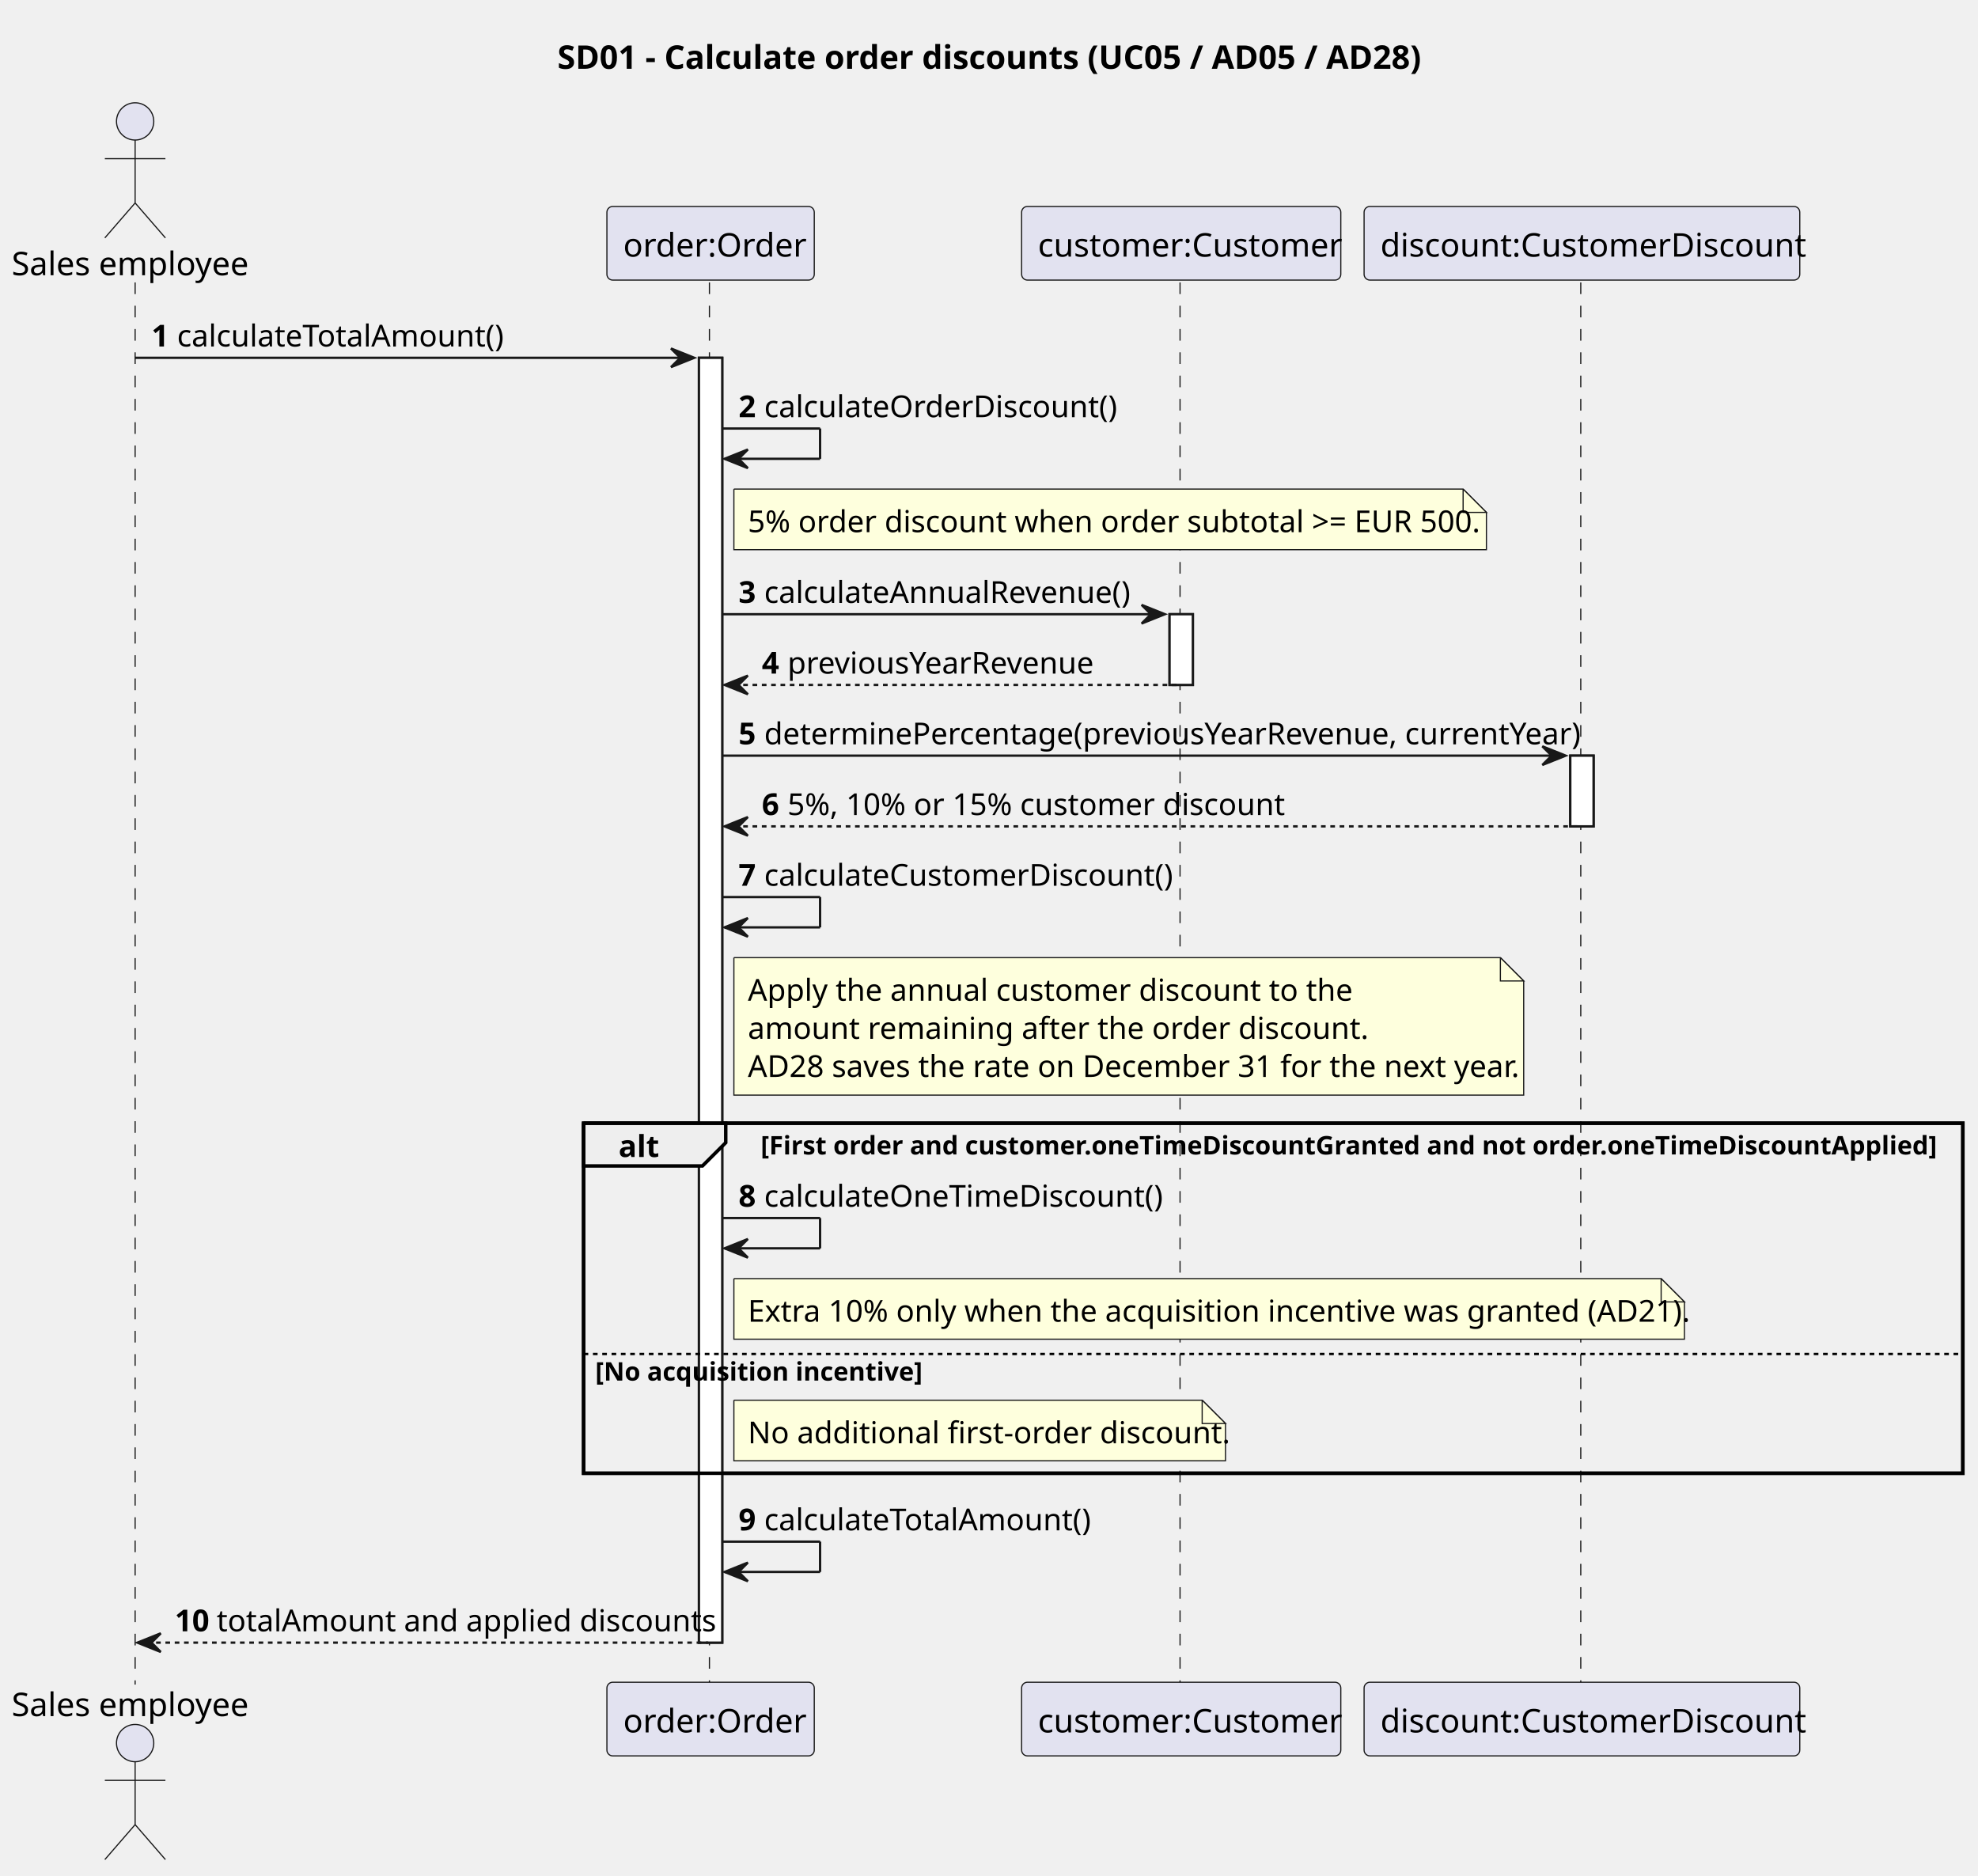
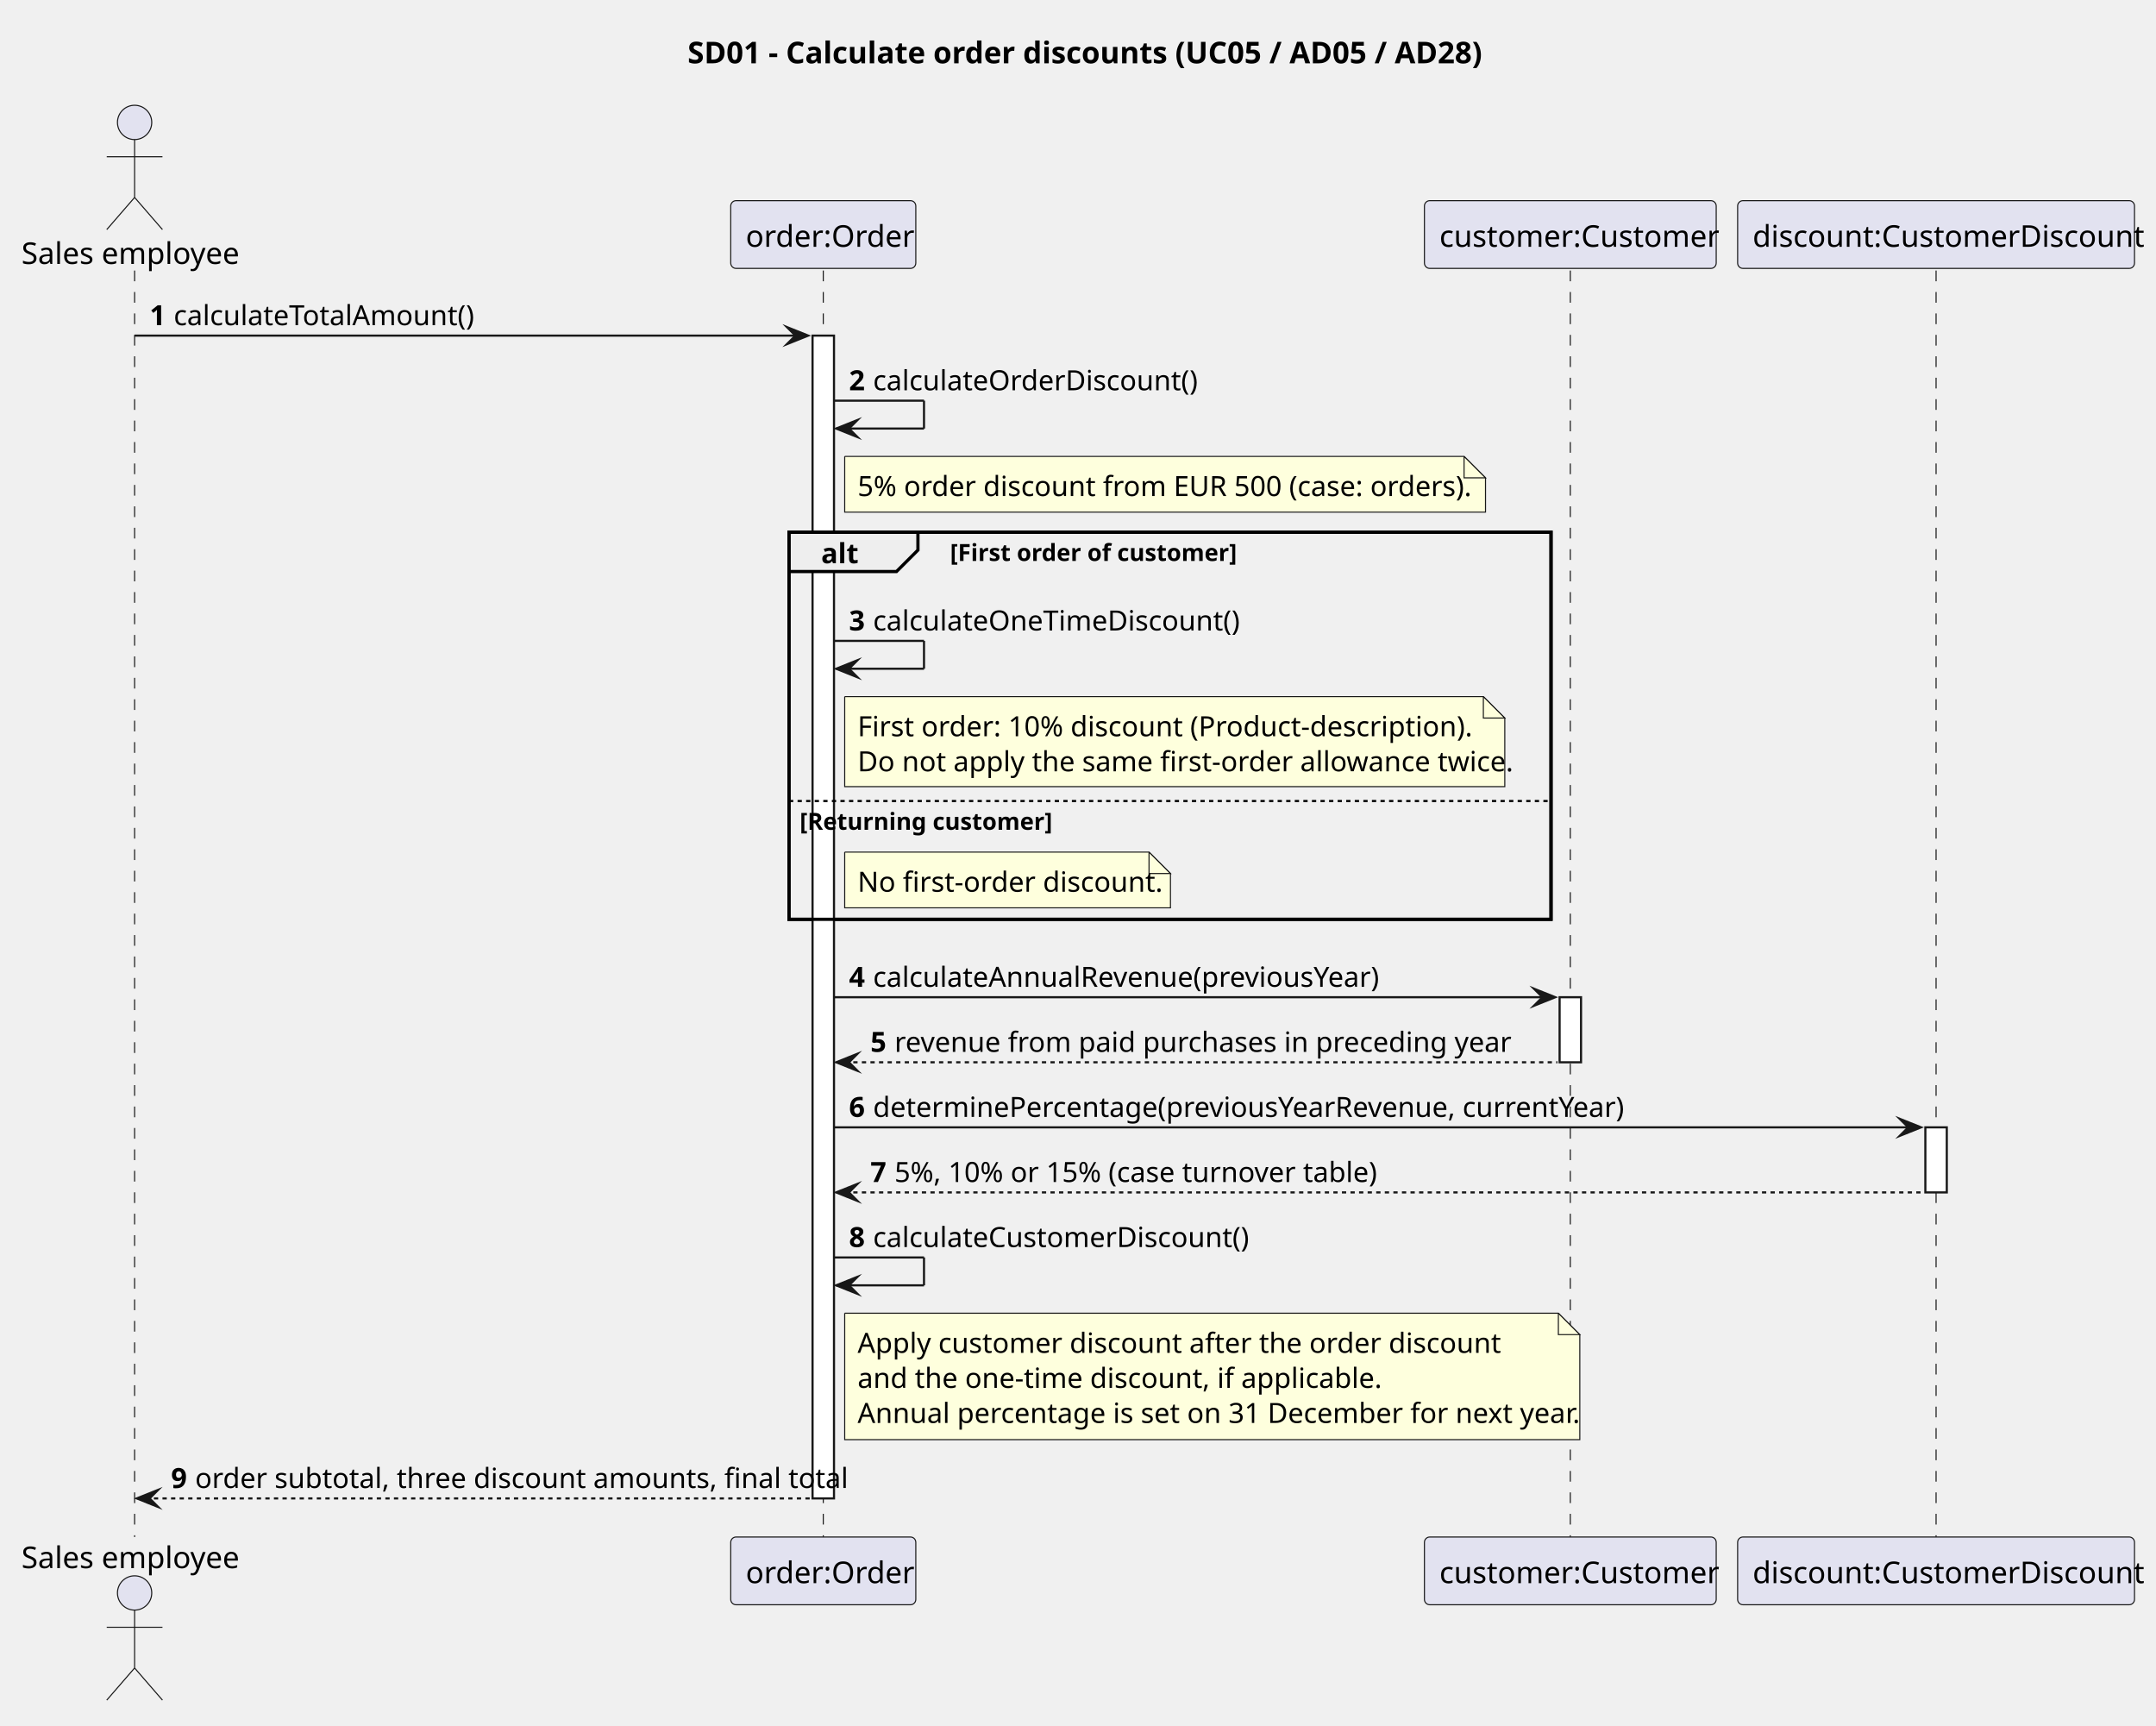
- <svg xmlns="http://www.w3.org/2000/svg" contentStyleType="text/css" height="805px" preserveAspectRatio="none" style="width:849px;height:805px;background:#FFFFFF;" version="1.1" viewBox="0 0 849 805" width="849px" zoomAndPan="magnify">
+ <svg xmlns="http://www.w3.org/2000/svg" version="1.1" data-diagram-type="SEQUENCE" style="width:1006px;height:805px;background:#FFFFFF;" width="1006px" height="805px" viewBox="0 0 1006 805" zoomAndPan="magnify" preserveAspectRatio="none" contentStyleType="text/css">
  <defs />
-   <g>
-     <text fill="#000000" font-family="sans-serif" font-size="14" font-weight="bold" lengthAdjust="spacing" textLength="373" x="239.25" y="29.533">SD01 - Calculate order discounts (UC05 / AD05 / AD28)</text>
-     <rect fill="#FFFFFF" height="551.461" style="stroke:#181818;stroke-width:1.0;" width="10" x="300" y="153.57" />
-     <rect fill="#FFFFFF" height="30.352" style="stroke:#181818;stroke-width:1.0;" width="10" x="502" y="263.625" />
-     <rect fill="#FFFFFF" height="30.352" style="stroke:#181818;stroke-width:1.0;" width="10" x="674" y="324.328" />
-     <rect fill="none" height="150.242" style="stroke:#000000;stroke-width:1.5;" width="592" x="250.5" y="482.086" />
-     <line style="stroke:#181818;stroke-width:0.5;stroke-dasharray:5.0,5.0;" x1="58" x2="58" y1="121.219" y2="723.031" />
-     <line style="stroke:#181818;stroke-width:0.5;stroke-dasharray:5.0,5.0;" x1="304.5" x2="304.5" y1="121.219" y2="723.031" />
-     <line style="stroke:#181818;stroke-width:0.5;stroke-dasharray:5.0,5.0;" x1="506.5" x2="506.5" y1="121.219" y2="723.031" />
-     <line style="stroke:#181818;stroke-width:0.5;stroke-dasharray:5.0,5.0;" x1="678.5" x2="678.5" y1="121.219" y2="723.031" />
-     <text fill="#000000" font-family="sans-serif" font-size="14" lengthAdjust="spacing" textLength="100" x="5" y="118.143">Sales employee</text>
-     <ellipse cx="58" cy="52.109" fill="#E2E2F0" rx="8" ry="8" style="stroke:#181818;stroke-width:0.5;" />
-     <path d="M58,60.109 L58,87.109 M45,68.109 L71,68.109 M58,87.109 L45,102.109 M58,87.109 L71,102.109 " fill="none" style="stroke:#181818;stroke-width:0.5;" />
-     <text fill="#000000" font-family="sans-serif" font-size="14" lengthAdjust="spacing" textLength="100" x="5" y="736.564">Sales employee</text>
-     <ellipse cx="58" cy="748.141" fill="#E2E2F0" rx="8" ry="8" style="stroke:#181818;stroke-width:0.5;" />
-     <path d="M58,756.141 L58,783.141 M45,764.141 L71,764.141 M58,783.141 L45,798.141 M58,783.141 L71,798.141 " fill="none" style="stroke:#181818;stroke-width:0.5;" />
-     <rect fill="#E2E2F0" height="31.609" rx="2.5" ry="2.5" style="stroke:#181818;stroke-width:0.5;" width="89" x="260.5" y="88.609" />
-     <text fill="#000000" font-family="sans-serif" font-size="14" lengthAdjust="spacing" textLength="75" x="267.5" y="110.143">order:Order</text>
-     <rect fill="#E2E2F0" height="31.609" rx="2.5" ry="2.5" style="stroke:#181818;stroke-width:0.5;" width="89" x="260.5" y="722.031" />
-     <text fill="#000000" font-family="sans-serif" font-size="14" lengthAdjust="spacing" textLength="75" x="267.5" y="743.564">order:Order</text>
-     <rect fill="#E2E2F0" height="31.609" rx="2.5" ry="2.5" style="stroke:#181818;stroke-width:0.5;" width="137" x="438.5" y="88.609" />
-     <text fill="#000000" font-family="sans-serif" font-size="14" lengthAdjust="spacing" textLength="123" x="445.5" y="110.143">customer:Customer</text>
-     <rect fill="#E2E2F0" height="31.609" rx="2.5" ry="2.5" style="stroke:#181818;stroke-width:0.5;" width="137" x="438.5" y="722.031" />
-     <text fill="#000000" font-family="sans-serif" font-size="14" lengthAdjust="spacing" textLength="123" x="445.5" y="743.564">customer:Customer</text>
-     <rect fill="#E2E2F0" height="31.609" rx="2.5" ry="2.5" style="stroke:#181818;stroke-width:0.5;" width="187" x="585.5" y="88.609" />
-     <text fill="#000000" font-family="sans-serif" font-size="14" lengthAdjust="spacing" textLength="173" x="592.5" y="110.143">discount:CustomerDiscount</text>
-     <rect fill="#E2E2F0" height="31.609" rx="2.5" ry="2.5" style="stroke:#181818;stroke-width:0.5;" width="187" x="585.5" y="722.031" />
-     <text fill="#000000" font-family="sans-serif" font-size="14" lengthAdjust="spacing" textLength="173" x="592.5" y="743.564">discount:CustomerDiscount</text>
-     <rect fill="#FFFFFF" height="551.461" style="stroke:#181818;stroke-width:1.0;" width="10" x="300" y="153.57" />
-     <rect fill="#FFFFFF" height="30.352" style="stroke:#181818;stroke-width:1.0;" width="10" x="502" y="263.625" />
-     <rect fill="#FFFFFF" height="30.352" style="stroke:#181818;stroke-width:1.0;" width="10" x="674" y="324.328" />
-     <polygon fill="#181818" points="288,149.57,298,153.57,288,157.57,292,153.57" style="stroke:#181818;stroke-width:1.0;" />
-     <line style="stroke:#181818;stroke-width:1.0;" x1="58" x2="294" y1="153.57" y2="153.57" />
-     <text fill="#000000" font-family="sans-serif" font-size="13" font-weight="bold" lengthAdjust="spacing" textLength="7" x="65" y="148.714">1</text>
-     <text fill="#000000" font-family="sans-serif" font-size="13" lengthAdjust="spacing" textLength="133" x="76" y="148.714">calculateTotalAmount()</text>
-     <line style="stroke:#181818;stroke-width:1.0;" x1="310" x2="352" y1="183.922" y2="183.922" />
-     <line style="stroke:#181818;stroke-width:1.0;" x1="352" x2="352" y1="183.922" y2="196.922" />
-     <line style="stroke:#181818;stroke-width:1.0;" x1="311" x2="352" y1="196.922" y2="196.922" />
-     <polygon fill="#181818" points="321,192.922,311,196.922,321,200.922,317,196.922" style="stroke:#181818;stroke-width:1.0;" />
-     <text fill="#000000" font-family="sans-serif" font-size="13" font-weight="bold" lengthAdjust="spacing" textLength="7" x="317" y="179.065">2</text>
-     <text fill="#000000" font-family="sans-serif" font-size="13" lengthAdjust="spacing" textLength="143" x="328" y="179.065">calculateOrderDiscount()</text>
-     <path d="M315,209.922 L315,235.922 L638,235.922 L638,219.922 L628,209.922 L315,209.922 " fill="#FEFFDD" style="stroke:#181818;stroke-width:0.5;" />
-     <path d="M628,209.922 L628,219.922 L638,219.922 L628,209.922 " fill="#FEFFDD" style="stroke:#181818;stroke-width:0.5;" />
-     <text fill="#000000" font-family="sans-serif" font-size="13" lengthAdjust="spacing" textLength="302" x="321" y="228.417">5% order discount when order subtotal &gt;= EUR 500.</text>
-     <polygon fill="#181818" points="490,259.625,500,263.625,490,267.625,494,263.625" style="stroke:#181818;stroke-width:1.0;" />
-     <line style="stroke:#181818;stroke-width:1.0;" x1="310" x2="496" y1="263.625" y2="263.625" />
-     <text fill="#000000" font-family="sans-serif" font-size="13" font-weight="bold" lengthAdjust="spacing" textLength="7" x="317" y="258.769">3</text>
-     <text fill="#000000" font-family="sans-serif" font-size="13" lengthAdjust="spacing" textLength="149" x="328" y="258.769">calculateAnnualRevenue()</text>
-     <polygon fill="#181818" points="321,289.977,311,293.977,321,297.977,317,293.977" style="stroke:#181818;stroke-width:1.0;" />
-     <line style="stroke:#181818;stroke-width:1.0;stroke-dasharray:2.0,2.0;" x1="315" x2="506" y1="293.977" y2="293.977" />
-     <text fill="#000000" font-family="sans-serif" font-size="13" font-weight="bold" lengthAdjust="spacing" textLength="7" x="327" y="289.12">4</text>
-     <text fill="#000000" font-family="sans-serif" font-size="13" lengthAdjust="spacing" textLength="123" x="338" y="289.12">previousYearRevenue</text>
-     <polygon fill="#181818" points="662,320.328,672,324.328,662,328.328,666,324.328" style="stroke:#181818;stroke-width:1.0;" />
-     <line style="stroke:#181818;stroke-width:1.0;" x1="310" x2="668" y1="324.328" y2="324.328" />
-     <text fill="#000000" font-family="sans-serif" font-size="13" font-weight="bold" lengthAdjust="spacing" textLength="7" x="317" y="319.472">5</text>
-     <text fill="#000000" font-family="sans-serif" font-size="13" lengthAdjust="spacing" textLength="329" x="328" y="319.472">determinePercentage(previousYearRevenue, currentYear)</text>
-     <polygon fill="#181818" points="321,350.68,311,354.68,321,358.68,317,354.68" style="stroke:#181818;stroke-width:1.0;" />
-     <line style="stroke:#181818;stroke-width:1.0;stroke-dasharray:2.0,2.0;" x1="315" x2="678" y1="354.68" y2="354.68" />
-     <text fill="#000000" font-family="sans-serif" font-size="13" font-weight="bold" lengthAdjust="spacing" textLength="7" x="327" y="349.823">6</text>
-     <text fill="#000000" font-family="sans-serif" font-size="13" lengthAdjust="spacing" textLength="209" x="338" y="349.823">5%, 10% or 15% customer discount</text>
-     <line style="stroke:#181818;stroke-width:1.0;" x1="310" x2="352" y1="385.031" y2="385.031" />
-     <line style="stroke:#181818;stroke-width:1.0;" x1="352" x2="352" y1="385.031" y2="398.031" />
-     <line style="stroke:#181818;stroke-width:1.0;" x1="311" x2="352" y1="398.031" y2="398.031" />
-     <polygon fill="#181818" points="321,394.031,311,398.031,321,402.031,317,398.031" style="stroke:#181818;stroke-width:1.0;" />
-     <text fill="#000000" font-family="sans-serif" font-size="13" font-weight="bold" lengthAdjust="spacing" textLength="7" x="317" y="380.175">7</text>
-     <text fill="#000000" font-family="sans-serif" font-size="13" lengthAdjust="spacing" textLength="167" x="328" y="380.175">calculateCustomerDiscount()</text>
-     <path d="M315,411.031 L315,470.031 L654,470.031 L654,421.031 L644,411.031 L315,411.031 " fill="#FEFFDD" style="stroke:#181818;stroke-width:0.5;" />
-     <path d="M644,411.031 L644,421.031 L654,421.031 L644,411.031 " fill="#FEFFDD" style="stroke:#181818;stroke-width:0.5;" />
-     <text fill="#000000" font-family="sans-serif" font-size="13" lengthAdjust="spacing" textLength="245" x="321" y="429.526">Apply the annual customer discount to the</text>
-     <text fill="#000000" font-family="sans-serif" font-size="13" lengthAdjust="spacing" textLength="244" x="321" y="445.878">amount remaining after the order discount.</text>
-     <text fill="#000000" font-family="sans-serif" font-size="13" lengthAdjust="spacing" textLength="318" x="321" y="462.229">AD28 saves the rate on December 31 for the next year.</text>
-     <path d="M250.5,482.086 L311.5,482.086 L311.5,490.438 L301.5,500.438 L250.5,500.438 L250.5,482.086 " fill="#EEEEEE" style="stroke:#000000;stroke-width:1.5;" />
-     <rect fill="none" height="150.242" style="stroke:#000000;stroke-width:1.5;" width="592" x="250.5" y="482.086" />
-     <text fill="#000000" font-family="sans-serif" font-size="13" font-weight="bold" lengthAdjust="spacing" textLength="16" x="265.5" y="496.581">alt</text>
-     <text fill="#000000" font-family="sans-serif" font-size="11" font-weight="bold" lengthAdjust="spacing" textLength="511" x="326.5" y="495.505">[First order and customer.oneTimeDiscountGranted and not order.oneTimeDiscountApplied]</text>
-     <line style="stroke:#181818;stroke-width:1.0;" x1="310" x2="352" y1="522.789" y2="522.789" />
-     <line style="stroke:#181818;stroke-width:1.0;" x1="352" x2="352" y1="522.789" y2="535.789" />
-     <line style="stroke:#181818;stroke-width:1.0;" x1="311" x2="352" y1="535.789" y2="535.789" />
-     <polygon fill="#181818" points="321,531.789,311,535.789,321,539.789,317,535.789" style="stroke:#181818;stroke-width:1.0;" />
-     <text fill="#000000" font-family="sans-serif" font-size="13" font-weight="bold" lengthAdjust="spacing" textLength="7" x="317" y="517.933">8</text>
-     <text fill="#000000" font-family="sans-serif" font-size="13" lengthAdjust="spacing" textLength="163" x="328" y="517.933">calculateOneTimeDiscount()</text>
-     <path d="M315,548.789 L315,574.789 L723,574.789 L723,558.789 L713,548.789 L315,548.789 " fill="#FEFFDD" style="stroke:#181818;stroke-width:0.5;" />
-     <path d="M713,548.789 L713,558.789 L723,558.789 L713,548.789 " fill="#FEFFDD" style="stroke:#181818;stroke-width:0.5;" />
-     <text fill="#000000" font-family="sans-serif" font-size="13" lengthAdjust="spacing" textLength="387" x="321" y="567.284">Extra 10% only when the acquisition incentive was granted (AD21).</text>
-     <line style="stroke:#000000;stroke-width:1.0;stroke-dasharray:2.0,2.0;" x1="250.5" x2="842.5" y1="581.141" y2="581.141" />
-     <text fill="#000000" font-family="sans-serif" font-size="11" font-weight="bold" lengthAdjust="spacing" textLength="138" x="255.5" y="592.56">[No acquisition incentive]</text>
-     <path d="M315,600.977 L315,626.977 L526,626.977 L526,610.977 L516,600.977 L315,600.977 " fill="#FEFFDD" style="stroke:#181818;stroke-width:0.5;" />
-     <path d="M516,600.977 L516,610.977 L526,610.977 L516,600.977 " fill="#FEFFDD" style="stroke:#181818;stroke-width:0.5;" />
-     <text fill="#000000" font-family="sans-serif" font-size="13" lengthAdjust="spacing" textLength="190" x="321" y="619.472">No additional first-order discount.</text>
-     <line style="stroke:#181818;stroke-width:1.0;" x1="310" x2="352" y1="661.68" y2="661.68" />
-     <line style="stroke:#181818;stroke-width:1.0;" x1="352" x2="352" y1="661.68" y2="674.68" />
-     <line style="stroke:#181818;stroke-width:1.0;" x1="311" x2="352" y1="674.68" y2="674.68" />
-     <polygon fill="#181818" points="321,670.68,311,674.68,321,678.68,317,674.68" style="stroke:#181818;stroke-width:1.0;" />
-     <text fill="#000000" font-family="sans-serif" font-size="13" font-weight="bold" lengthAdjust="spacing" textLength="7" x="317" y="656.823">9</text>
-     <text fill="#000000" font-family="sans-serif" font-size="13" lengthAdjust="spacing" textLength="133" x="328" y="656.823">calculateTotalAmount()</text>
-     <polygon fill="#181818" points="69,701.031,59,705.031,69,709.031,65,705.031" style="stroke:#181818;stroke-width:1.0;" />
-     <line style="stroke:#181818;stroke-width:1.0;stroke-dasharray:2.0,2.0;" x1="63" x2="304" y1="705.031" y2="705.031" />
-     <text fill="#000000" font-family="sans-serif" font-size="13" font-weight="bold" lengthAdjust="spacing" textLength="14" x="75" y="700.175">10</text>
-     <text fill="#000000" font-family="sans-serif" font-size="13" lengthAdjust="spacing" textLength="200" x="93" y="700.175">totalAmount and applied discounts</text>
+   <g font-family="sans-serif" lengthAdjust="spacing">
+     <g class="title" data-source-line="1">
+       <text x="320.826" y="29.533" fill="#000" font-size="14" textLength="363.323" font-weight="700">SD01 - Calculate order discounts (UC05 / AD05 / AD28)</text>
+     </g>
+     <rect x="368.143" y="248.273" width="355.574" height="180.594" fill="none" style="stroke:#000;stroke-width:1.5;" />
+     <g class="participant-lifeline" data-qualified-name="Sales" data-entity-uid="part1" id="part1-lifeline" data-source-line="4">
+       <g>
+         <rect x="59.307" y="126.219" width="8" height="590.813" fill="#000" fill-opacity="0" />
+         <line x1="62.807" y1="126.219" x2="62.807" y2="717.031" style="stroke:#181818;stroke-width:0.5;stroke-dasharray:5,5;" />
+       </g>
+     </g>
+     <g class="participant-lifeline" data-qualified-name="O" data-entity-uid="part2" id="part2-lifeline" data-source-line="5">
+       <g>
+         <rect x="380.643" y="126.219" width="8" height="590.813" fill="#000" fill-opacity="0" />
+         <line x1="384.143" y1="126.219" x2="384.143" y2="717.031" style="stroke:#181818;stroke-width:0.5;stroke-dasharray:5,5;" />
+       </g>
+     </g>
+     <g>
+       <rect x="379.143" y="156.57" width="10" height="542.461" fill="#FFF" style="stroke:#181818;stroke-width:1;" />
+     </g>
+     <g class="participant-lifeline" data-qualified-name="C" data-entity-uid="part3" id="part3-lifeline" data-source-line="6">
+       <g>
+         <rect x="729.217" y="126.219" width="8" height="590.813" fill="#000" fill-opacity="0" />
+         <line x1="732.717" y1="126.219" x2="732.717" y2="717.031" style="stroke:#181818;stroke-width:0.5;stroke-dasharray:5,5;" />
+       </g>
+     </g>
+     <g>
+       <rect x="727.717" y="465.219" width="10" height="30.352" fill="#FFF" style="stroke:#181818;stroke-width:1;" />
+     </g>
+     <g class="participant-lifeline" data-qualified-name="D" data-entity-uid="part4" id="part4-lifeline" data-source-line="7">
+       <g>
+         <rect x="899.882" y="126.219" width="8" height="590.813" fill="#000" fill-opacity="0" />
+         <line x1="903.382" y1="126.219" x2="903.382" y2="717.031" style="stroke:#181818;stroke-width:0.5;stroke-dasharray:5,5;" />
+       </g>
+     </g>
+     <g>
+       <rect x="898.382" y="525.922" width="10" height="30.352" fill="#FFF" style="stroke:#181818;stroke-width:1;" />
+     </g>
+     <g class="participant participant-head" data-qualified-name="Sales" data-entity-uid="part1" id="part1-head" data-source-line="4">
+       <text x="10" y="123.143" fill="#000" font-size="14" textLength="99.613">Sales employee</text>
+       <ellipse cx="62.807" cy="57.109" rx="8" ry="8" fill="#E2E2F0" style="stroke:#181818;stroke-width:0.5;" />
+       <path d="M62.807,65.109 L62.807,92.109 M49.807,73.109 L75.807,73.109 M62.807,92.109 L49.807,107.109 M62.807,92.109 L75.807,107.109" style="stroke:#181818;stroke-width:0.5;" fill="none" />
+     </g>
+     <g class="participant participant-head" data-qualified-name="O" data-entity-uid="part2" id="part2-head" data-source-line="5">
+       <rect x="340.963" y="93.609" width="86.358" height="31.609" fill="#E2E2F0" style="stroke:#181818;stroke-width:0.5;" rx="2.5" ry="2.5" />
+       <text x="347.963" y="115.143" fill="#000" font-size="14" textLength="72.358">order:Order</text>
+     </g>
+     <g class="participant participant-head" data-qualified-name="C" data-entity-uid="part3" id="part3-head" data-source-line="6">
+       <rect x="664.645" y="93.609" width="136.145" height="31.609" fill="#E2E2F0" style="stroke:#181818;stroke-width:0.5;" rx="2.5" ry="2.5" />
+       <text x="671.645" y="115.143" fill="#000" font-size="14" textLength="122.145">customer:Customer</text>
+     </g>
+     <g class="participant participant-head" data-qualified-name="D" data-entity-uid="part4" id="part4-head" data-source-line="7">
+       <rect x="810.789" y="93.609" width="185.186" height="31.609" fill="#E2E2F0" style="stroke:#181818;stroke-width:0.5;" rx="2.5" ry="2.5" />
+       <text x="817.789" y="115.143" fill="#000" font-size="14" textLength="171.186">discount:CustomerDiscount</text>
+     </g>
+     <g class="participant participant-tail" data-qualified-name="Sales" data-entity-uid="part1" id="part1-tail" data-source-line="4">
+       <text x="10" y="731.564" fill="#000" font-size="14" textLength="99.613">Sales employee</text>
+       <ellipse cx="62.807" cy="743.141" rx="8" ry="8" fill="#E2E2F0" style="stroke:#181818;stroke-width:0.5;" />
+       <path d="M62.807,751.141 L62.807,778.141 M49.807,759.141 L75.807,759.141 M62.807,778.141 L49.807,793.141 M62.807,778.141 L75.807,793.141" style="stroke:#181818;stroke-width:0.5;" fill="none" />
+     </g>
+     <g class="participant participant-tail" data-qualified-name="O" data-entity-uid="part2" id="part2-tail" data-source-line="5">
+       <rect x="340.963" y="717.031" width="86.358" height="31.609" fill="#E2E2F0" style="stroke:#181818;stroke-width:0.5;" rx="2.5" ry="2.5" />
+       <text x="347.963" y="738.564" fill="#000" font-size="14" textLength="72.358">order:Order</text>
+     </g>
+     <g class="participant participant-tail" data-qualified-name="C" data-entity-uid="part3" id="part3-tail" data-source-line="6">
+       <rect x="664.645" y="717.031" width="136.145" height="31.609" fill="#E2E2F0" style="stroke:#181818;stroke-width:0.5;" rx="2.5" ry="2.5" />
+       <text x="671.645" y="738.564" fill="#000" font-size="14" textLength="122.145">customer:Customer</text>
+     </g>
+     <g class="participant participant-tail" data-qualified-name="D" data-entity-uid="part4" id="part4-tail" data-source-line="7">
+       <rect x="810.789" y="717.031" width="185.186" height="31.609" fill="#E2E2F0" style="stroke:#181818;stroke-width:0.5;" rx="2.5" ry="2.5" />
+       <text x="817.789" y="738.564" fill="#000" font-size="14" textLength="171.186">discount:CustomerDiscount</text>
+     </g>
+     <g class="message" data-entity-1="part1" data-entity-2="part2" id="msg1" data-source-line="9">
+       <polygon points="367.143,152.57,377.143,156.57,367.143,160.57,371.143,156.57" fill="#181818" style="stroke:#181818;stroke-width:1;stroke-linejoin:miter;stroke-miterlimit:10;" />
+       <line x1="62.807" y1="156.57" x2="373.143" y2="156.57" style="stroke:#181818;stroke-width:1;" />
+       <text x="69.807" y="151.714" fill="#000" font-size="13" font-weight="700">1</text>
+       <text x="81.037" y="151.714" fill="#000" font-size="13" textLength="133.669">calculateTotalAmount()</text>
+     </g>
+     <g class="message" data-entity-1="part2" data-entity-2="part2" id="msg2" data-source-line="11">
+       <line x1="389.143" y1="186.922" x2="431.143" y2="186.922" style="stroke:#181818;stroke-width:1;" />
+       <line x1="431.143" y1="186.922" x2="431.143" y2="199.922" style="stroke:#181818;stroke-width:1;" />
+       <line x1="390.143" y1="199.922" x2="431.143" y2="199.922" style="stroke:#181818;stroke-width:1;" />
+       <polygon points="400.143,195.922,390.143,199.922,400.143,203.922,396.143,199.922" fill="#181818" style="stroke:#181818;stroke-width:1;stroke-linejoin:miter;stroke-miterlimit:10;" />
+       <text x="396.143" y="182.065" fill="#000" font-size="13" font-weight="700">2</text>
+       <text x="407.373" y="182.065" fill="#000" font-size="13" textLength="143.774">calculateOrderDiscount()</text>
+     </g>
+     <path d="M394.143,212.922 L394.143,238.922 L693.143,238.922 L693.143,222.922 L683.143,212.922 L394.143,212.922" style="stroke:#181818;stroke-width:0.5;" fill="#FEFFDD" />
+     <path d="M683.143,212.922 L683.143,222.922 L693.143,222.922 L683.143,212.922" style="stroke:#181818;stroke-width:0.5;" fill="#FEFFDD" />
+     <text x="400.143" y="231.417" fill="#000" font-size="13" textLength="278.167">5% order discount from EUR 500 (case: orders).</text>
+     <path d="M368.143,248.273 L428.313,248.273 L428.313,256.625 L418.313,266.625 L368.143,266.625 L368.143,248.273" style="stroke:#000;stroke-width:1.5;" fill="#EEE" />
+     <rect x="368.143" y="248.273" width="355.574" height="180.594" fill="none" style="stroke:#000;stroke-width:1.5;" />
+     <text x="383.143" y="262.769" fill="#000" font-size="13" textLength="15.171" font-weight="700">alt</text>
+     <text x="443.313" y="261.692" fill="#000" font-size="11" textLength="128.348" font-weight="700">[First order of customer]</text>
+     <g class="message" data-entity-1="part2" data-entity-2="part2" id="msg3" data-source-line="15">
+       <line x1="389.143" y1="298.977" x2="431.143" y2="298.977" style="stroke:#181818;stroke-width:1;" />
+       <line x1="431.143" y1="298.977" x2="431.143" y2="311.977" style="stroke:#181818;stroke-width:1;" />
+       <line x1="390.143" y1="311.977" x2="431.143" y2="311.977" style="stroke:#181818;stroke-width:1;" />
+       <polygon points="400.143,307.977,390.143,311.977,400.143,315.977,396.143,311.977" fill="#181818" style="stroke:#181818;stroke-width:1;stroke-linejoin:miter;stroke-miterlimit:10;" />
+       <text x="396.143" y="294.12" fill="#000" font-size="13" font-weight="700">3</text>
+       <text x="407.373" y="294.12" fill="#000" font-size="13" textLength="164.004">calculateOneTimeDiscount()</text>
+     </g>
+     <path d="M394.143,324.977 L394.143,366.977 L702.143,366.977 L702.143,334.977 L692.143,324.977 L394.143,324.977" style="stroke:#181818;stroke-width:0.5;" fill="#FEFFDD" />
+     <path d="M692.143,324.977 L692.143,334.977 L702.143,334.977 L692.143,324.977" style="stroke:#181818;stroke-width:0.5;" fill="#FEFFDD" />
+     <text x="400.143" y="343.472" fill="#000" font-size="13" textLength="272.384">First order: 10% discount (Product-description).</text>
+     <text x="400.143" y="359.823" fill="#000" font-size="13" textLength="287.574">Do not apply the same first-order allowance twice.</text>
+     <line x1="368.143" y1="373.68" x2="723.717" y2="373.68" style="stroke:#000;stroke-width:1;stroke-dasharray:2,2;" />
+     <text x="373.143" y="387.099" fill="#000" font-size="11" textLength="111.837" font-weight="700">[Returning customer]</text>
+     <path d="M394.143,397.516 L394.143,423.516 L546.143,423.516 L546.143,407.516 L536.143,397.516 L394.143,397.516" style="stroke:#181818;stroke-width:0.5;" fill="#FEFFDD" />
+     <path d="M536.143,397.516 L536.143,407.516 L546.143,407.516 L536.143,397.516" style="stroke:#181818;stroke-width:0.5;" fill="#FEFFDD" />
+     <text x="400.143" y="416.011" fill="#000" font-size="13" textLength="131.492">No first-order discount.</text>
+     <g class="message" data-entity-1="part2" data-entity-2="part3" id="msg4" data-source-line="24">
+       <polygon points="715.717,461.219,725.717,465.219,715.717,469.219,719.717,465.219" fill="#181818" style="stroke:#181818;stroke-width:1;stroke-linejoin:miter;stroke-miterlimit:10;" />
+       <line x1="389.143" y1="465.219" x2="721.717" y2="465.219" style="stroke:#181818;stroke-width:1;" />
+       <text x="396.143" y="460.362" fill="#000" font-size="13" font-weight="700">4</text>
+       <text x="407.373" y="460.362" fill="#000" font-size="13" textLength="229.081">calculateAnnualRevenue(previousYear)</text>
+     </g>
+     <g class="message" data-entity-1="part3" data-entity-2="part2" id="msg5" data-source-line="26">
+       <polygon points="400.143,491.57,390.143,495.57,400.143,499.57,396.143,495.57" fill="#181818" style="stroke:#181818;stroke-width:1;stroke-linejoin:miter;stroke-miterlimit:10;" />
+       <line x1="394.143" y1="495.57" x2="726.717" y2="495.57" style="stroke:#181818;stroke-width:1;stroke-dasharray:2,2;" />
+       <text x="406.143" y="490.714" fill="#000" font-size="13" font-weight="700">5</text>
+       <text x="417.373" y="490.714" fill="#000" font-size="13" textLength="271.711">revenue from paid purchases in preceding year</text>
+     </g>
+     <g class="message" data-entity-1="part2" data-entity-2="part4" id="msg6" data-source-line="28">
+       <polygon points="886.382,521.922,896.382,525.922,886.382,529.922,890.382,525.922" fill="#181818" style="stroke:#181818;stroke-width:1;stroke-linejoin:miter;stroke-miterlimit:10;" />
+       <line x1="389.143" y1="525.922" x2="892.382" y2="525.922" style="stroke:#181818;stroke-width:1;" />
+       <text x="396.143" y="521.065" fill="#000" font-size="13" font-weight="700">6</text>
+       <text x="407.373" y="521.065" fill="#000" font-size="13" textLength="336.737">determinePercentage(previousYearRevenue, currentYear)</text>
+     </g>
+     <g class="message" data-entity-1="part4" data-entity-2="part2" id="msg7" data-source-line="30">
+       <polygon points="400.143,552.273,390.143,556.273,400.143,560.273,396.143,556.273" fill="#181818" style="stroke:#181818;stroke-width:1;stroke-linejoin:miter;stroke-miterlimit:10;" />
+       <line x1="394.143" y1="556.273" x2="897.382" y2="556.273" style="stroke:#181818;stroke-width:1;stroke-dasharray:2,2;" />
+       <text x="406.143" y="551.417" fill="#000" font-size="13" font-weight="700">7</text>
+       <text x="417.373" y="551.417" fill="#000" font-size="13" textLength="219.667">5%, 10% or 15% (case turnover table)</text>
+     </g>
+     <g class="message" data-entity-1="part2" data-entity-2="part2" id="msg8" data-source-line="32">
+       <line x1="389.143" y1="586.625" x2="431.143" y2="586.625" style="stroke:#181818;stroke-width:1;" />
+       <line x1="431.143" y1="586.625" x2="431.143" y2="599.625" style="stroke:#181818;stroke-width:1;" />
+       <line x1="390.143" y1="599.625" x2="431.143" y2="599.625" style="stroke:#181818;stroke-width:1;" />
+       <polygon points="400.143,595.625,390.143,599.625,400.143,603.625,396.143,599.625" fill="#181818" style="stroke:#181818;stroke-width:1;stroke-linejoin:miter;stroke-miterlimit:10;" />
+       <text x="396.143" y="581.769" fill="#000" font-size="13" font-weight="700">8</text>
+       <text x="407.373" y="581.769" fill="#000" font-size="13" textLength="166.893">calculateCustomerDiscount()</text>
+     </g>
+     <path d="M394.143,612.625 L394.143,671.625 L737.143,671.625 L737.143,622.625 L727.143,612.625 L394.143,612.625" style="stroke:#181818;stroke-width:0.5;" fill="#FEFFDD" />
+     <path d="M727.143,612.625 L727.143,622.625 L737.143,622.625 L727.143,612.625" style="stroke:#181818;stroke-width:0.5;" fill="#FEFFDD" />
+     <text x="400.143" y="631.12" fill="#000" font-size="13" textLength="278.922">Apply customer discount after the order discount</text>
+     <text x="400.143" y="647.472" fill="#000" font-size="13" textLength="229.087">and the one-time discount, if applicable.</text>
+     <text x="400.143" y="663.823" fill="#000" font-size="13" textLength="322.296">Annual percentage is set on 31 December for next year.</text>
+     <g class="message" data-entity-1="part2" data-entity-2="part1" id="msg9" data-source-line="38">
+       <polygon points="73.807,695.031,63.807,699.031,73.807,703.031,69.807,699.031" fill="#181818" style="stroke:#181818;stroke-width:1;stroke-linejoin:miter;stroke-miterlimit:10;" />
+       <line x1="67.807" y1="699.031" x2="378.143" y2="699.031" style="stroke:#181818;stroke-width:1;stroke-dasharray:2,2;" />
+       <text x="79.807" y="694.175" fill="#000" font-size="13" font-weight="700">9</text>
+       <text x="91.037" y="694.175" fill="#000" font-size="13" textLength="281.106">order subtotal, three discount amounts, final total</text>
+     </g>
  </g>
</svg>
